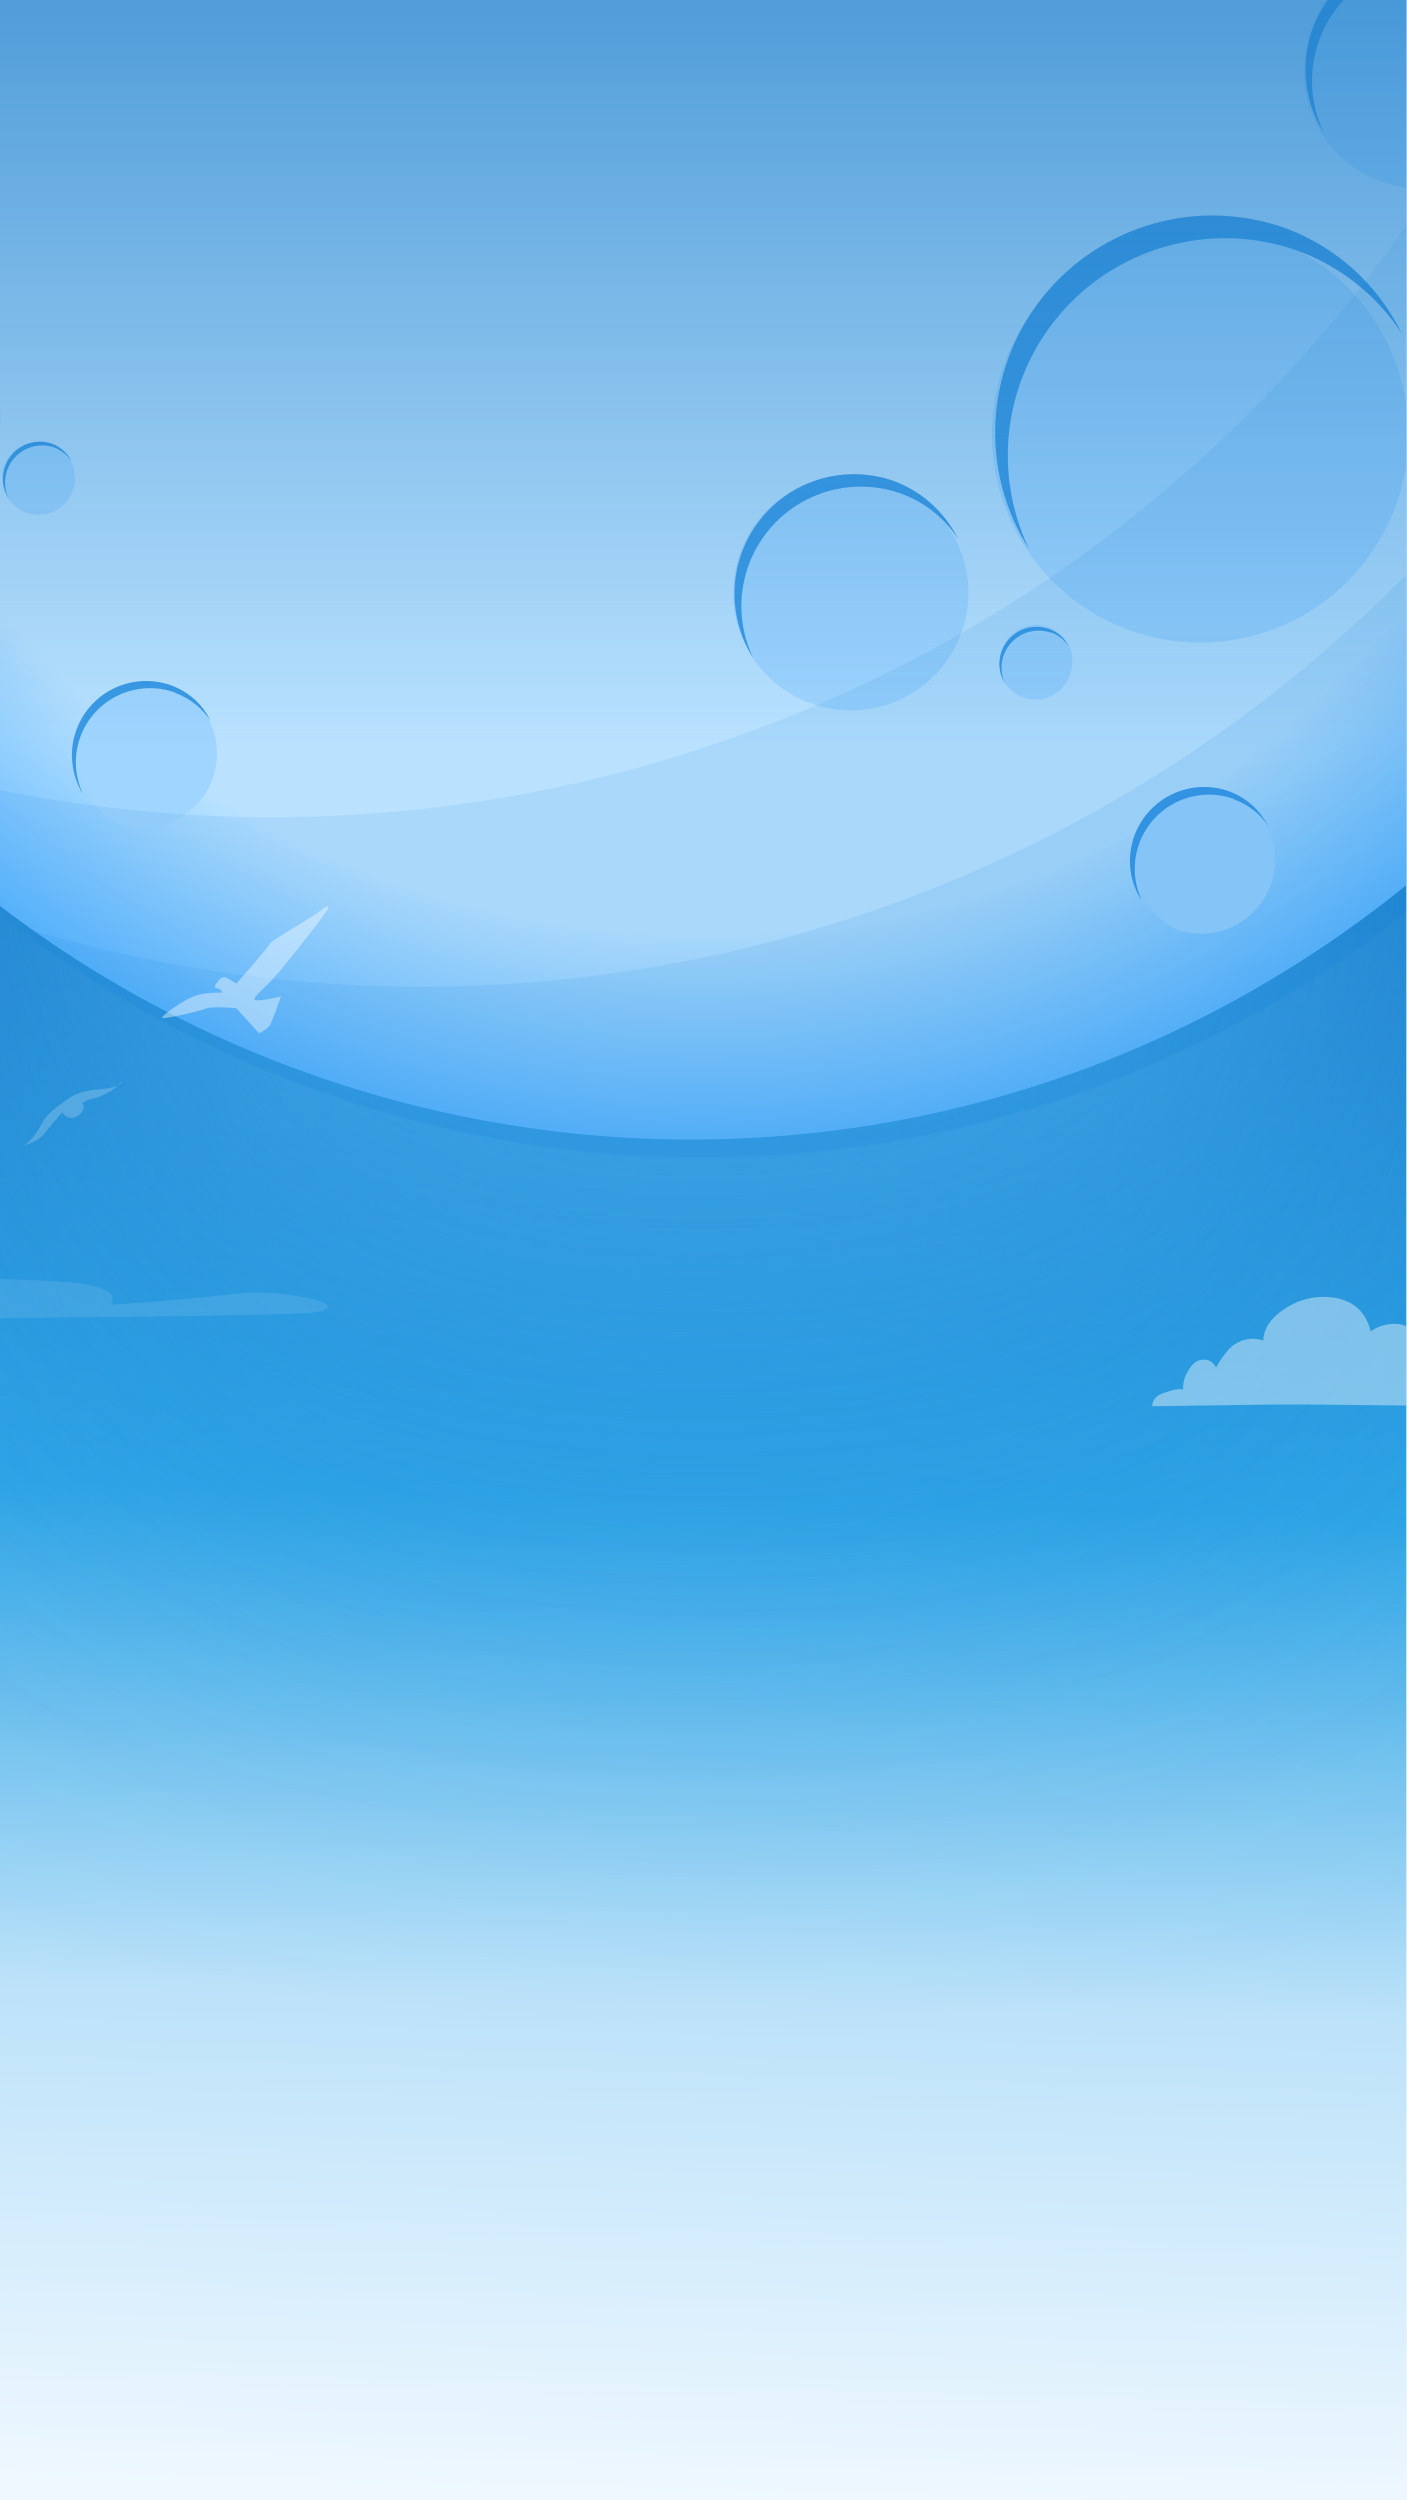
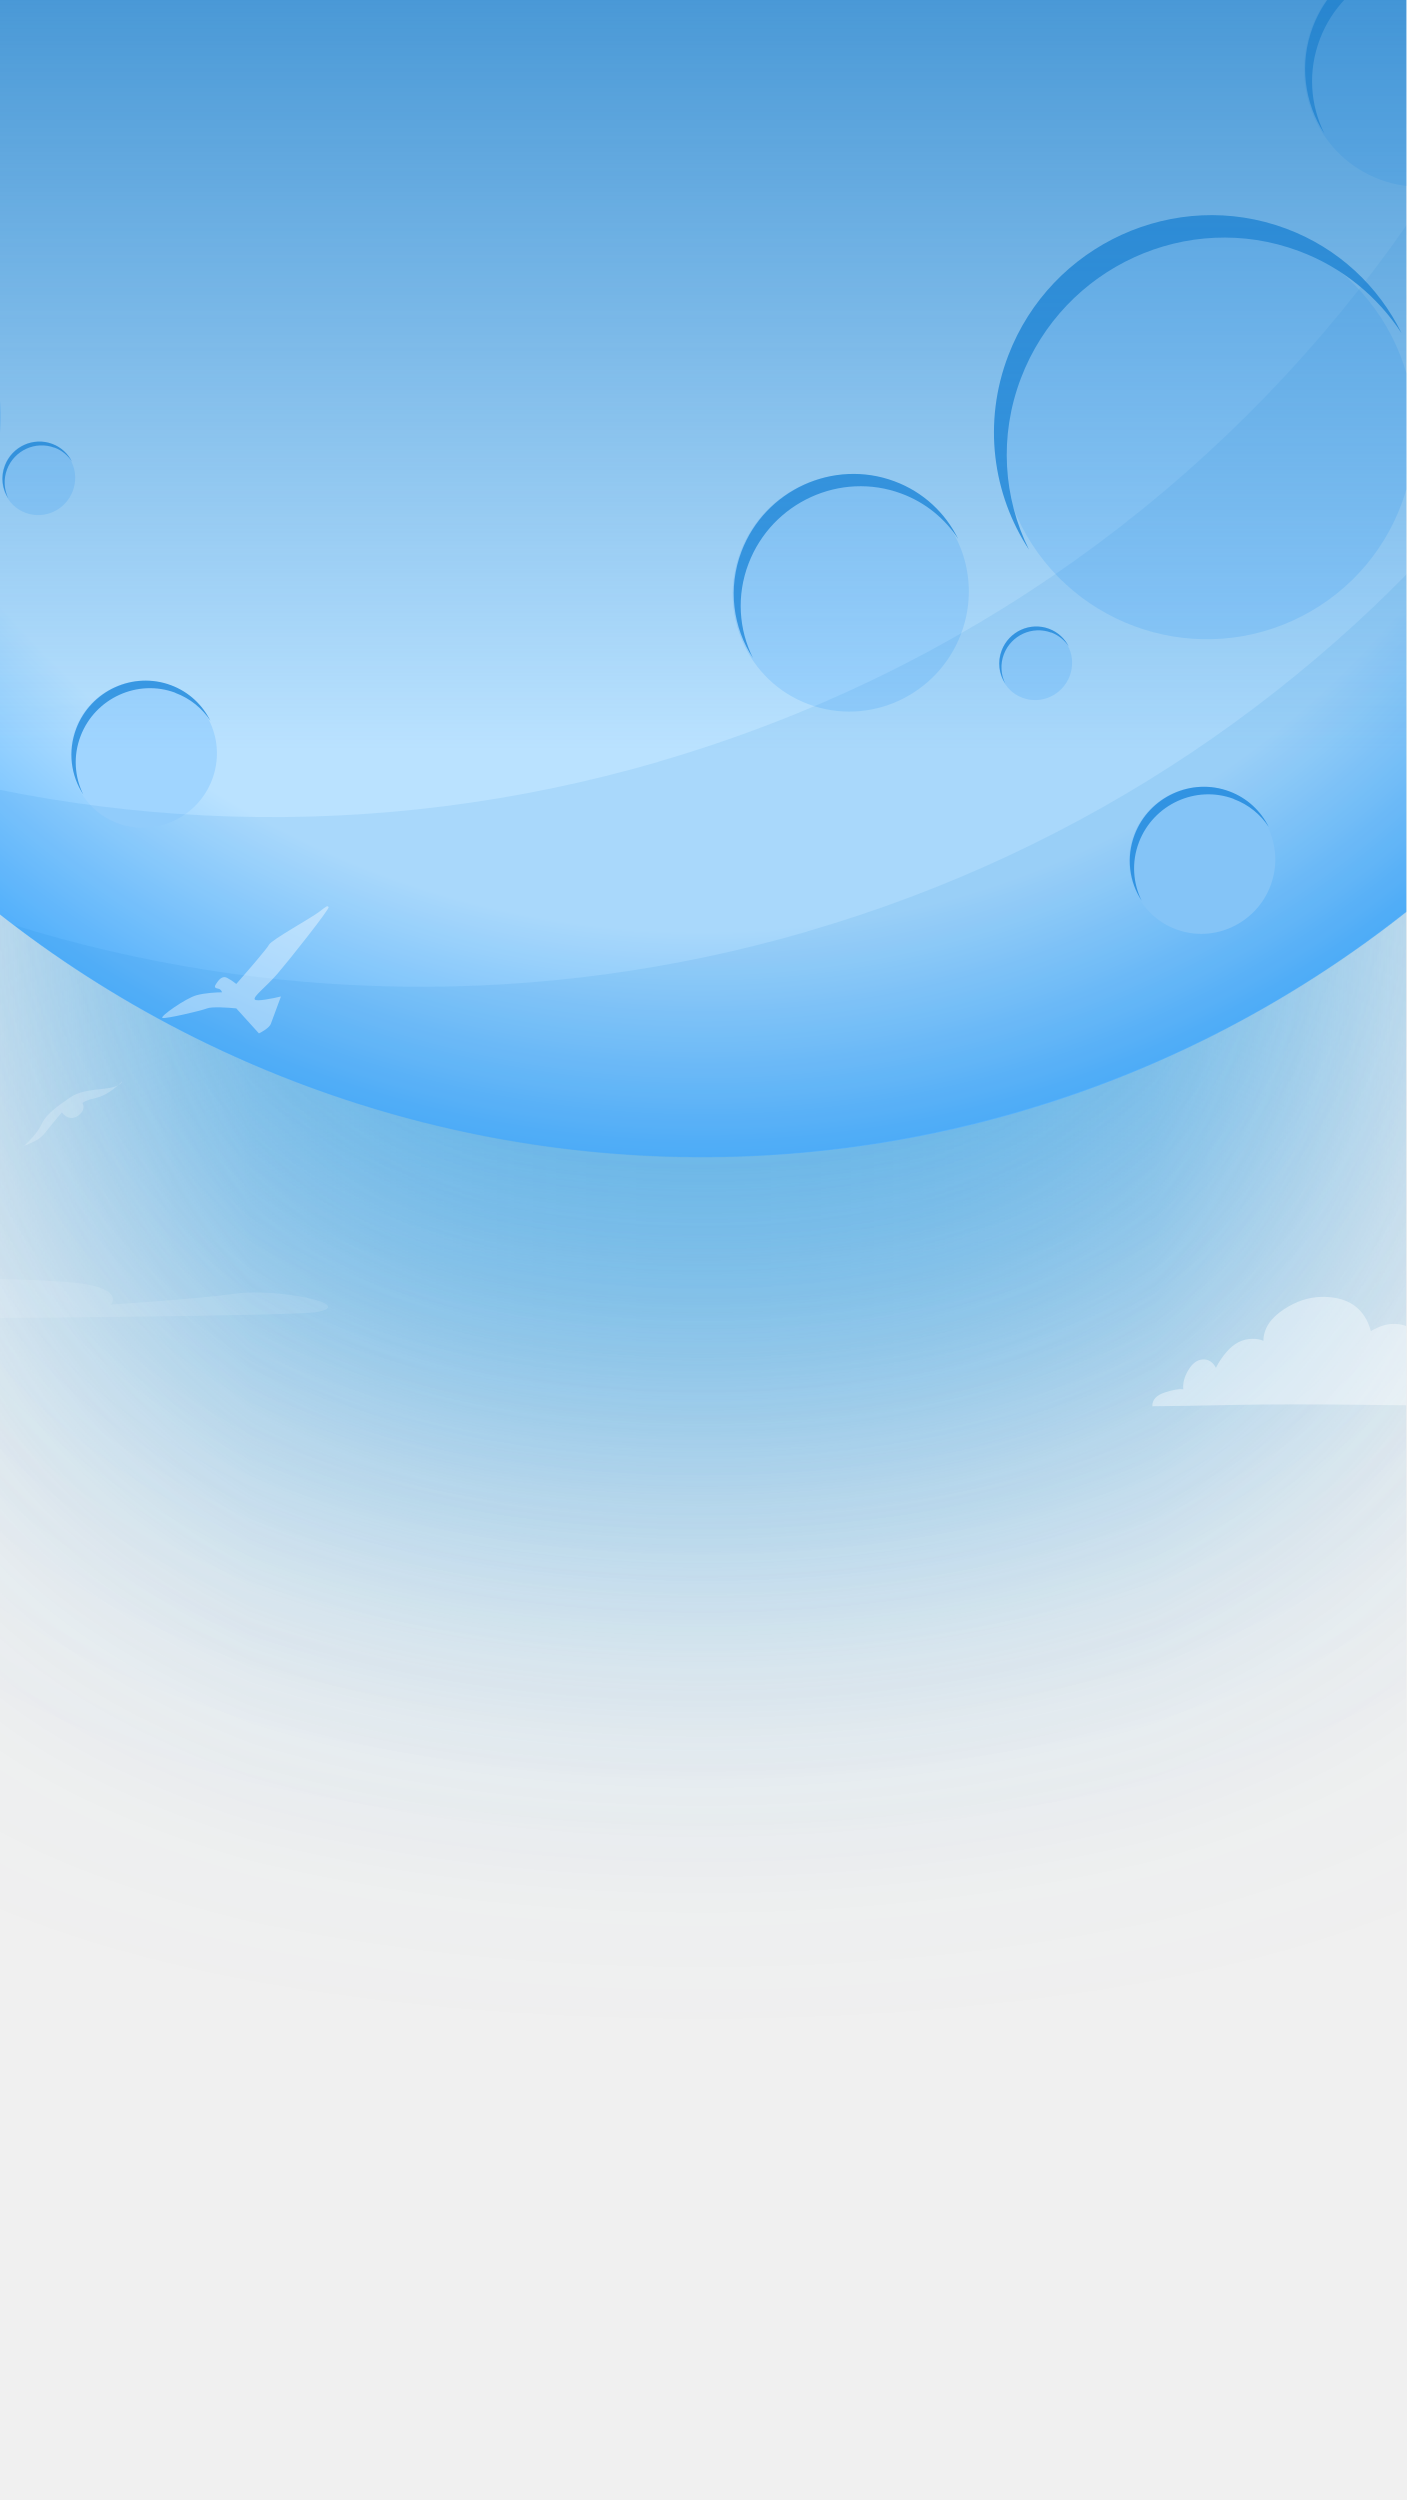
- <svg xmlns="http://www.w3.org/2000/svg" fill="none" viewBox="0 0 360 640">
-   <g clip-path="url(#a)">
-     <path fill="#fff" d="M0 0h360v640H0z" />
-     <path fill="url(#b)" d="M0 0h360v640H0z" />
-     <g filter="url(#c)" opacity=".8">
-       <path fill="#0284D8" d="M475.6-186a352.6 352.6 0 1 0-592 383.3 352.6 352.6 0 0 0 592-383.3Z" />
+ <svg xmlns="http://www.w3.org/2000/svg" width="360" height="640" viewBox="0 0 360 640" fill="none">
+   <g clip-path="url(#clip0_6159_68910)">
+     <g opacity="0.8" filter="url(#filter0_f_6159_68910)">
+       <path d="M475.62 -186.008C369.782 -349.48 151.463 -396.202 -12.009 -290.364C-175.481 -184.526 -222.202 33.793 -116.365 197.264C-10.527 360.736 207.792 407.458 371.264 301.62C534.736 195.783 581.457 -22.536 475.62 -186.008Z" fill="#0284D8" />
    </g>
-     <g filter="url(#d)" opacity=".4">
-       <path fill="#B0E0FF" d="M446.6-167.2a318 318 0 1 0-534 345.7 318 318 0 0 0 534-345.7Z" />
+     <g opacity="0.4" filter="url(#filter1_f_6159_68910)">
+       <path d="M446.61 -167.226C351.146 -314.676 154.224 -356.818 6.774 -261.354C-140.676 -165.889 -182.819 31.032 -87.354 178.482C8.111 325.933 205.032 368.075 352.482 272.611C499.932 177.146 542.075 -19.776 446.61 -167.226Z" fill="#B0E0FF" />
    </g>
-     <path fill="url(#e)" d="M423.5-152.3A290.6 290.6 0 1 0-64.3 163.5a290.6 290.6 0 0 0 487.8-315.8Z" />
-     <path fill="#A0D5FF" d="M333.3 157.7A53.3 53.3 0 1 1 284.5 63a53.3 53.3 0 0 1 48.8 94.7Z" />
-     <path fill="#3A99E4" d="M332.5 64.3a55.6 55.6 0 0 0-69 76.4 55.6 55.6 0 0 1 65.8-82.2 53.8 53.8 0 0 1 29.5 26.8 53.8 53.8 0 0 0-26.3-21Z" />
-     <path fill="#A0D5FF" d="M-1.9 118.3A32 32 0 1 1-62 95.8a32 32 0 1 1 60.1 22.5Z" />
-     <path fill="#A0D5FF" d="M273.8 173a9.3 9.3 0 1 0-17.4-6.5 9.3 9.3 0 1 0 17.4 6.6Z" />
-     <path fill="#3A99E4" d="M269.1 162a9.5 9.5 0 0 0-11.8 13 9.5 9.5 0 0 1 11.2-14c2.4.8 4.1 2.5 5.1 4.5a9.3 9.3 0 0 0-4.5-3.6Z" />
-     <path fill="#A0D5FF" d="M18.6 125.7a9.3 9.3 0 1 0-17.5-6.5 9.3 9.3 0 1 0 17.5 6.5Z" />
-     <path fill="#3A99E4" d="M14 114.6a9.5 9.5 0 0 0-11.8 13 9.5 9.5 0 0 1 11.2-14c2.3.9 4 2.6 5 4.6a9.3 9.3 0 0 0-4.5-3.6Z" />
-     <path fill="#A0D5FF" d="M54.3 199.6a18.7 18.7 0 0 0-10.8-24.2 19 19 0 0 0-13.4 35.3 19 19 0 0 0 24.2-11Z" />
-     <path fill="#3A99E4" d="M44.9 177.3a19 19 0 0 0-23.6 26.1 19 19 0 0 1 22.4-28c4.7 1.7 8.2 5 10.2 9.1-2.1-3.1-5.2-5.7-9-7.1Z" />
-     <path fill="#A0D5FF" d="M325.2 226.8a18.7 18.7 0 0 0-10.7-24.2 19 19 0 0 0-13.5 35.3 19 19 0 0 0 24.2-11.1Z" />
-     <path fill="#3A99E4" d="M315.8 204.5a19 19 0 0 0-23.5 26c-3.2-4.7-4-11-1.8-16.8a19 19 0 0 1 24.2-11.1c4.6 1.7 8 5 10.1 9.1-2-3.2-5.1-5.7-9-7.1Z" />
-     <path fill="#A0D5FF" d="M246 162.3a30.1 30.1 0 1 1-56.4-21.1 30.1 30.1 0 1 1 56.4 21.1Z" />
-     <path fill="#3A99E4" d="M230.8 126.4a30.6 30.6 0 0 0-38 42 30.6 30.6 0 0 1 36.2-45.2c7.4 2.8 13 8.2 16.3 14.8a29.5 29.5 0 0 0-14.5-11.6Z" />
-     <path fill="#A0D5FF" d="M392.3 28A30.1 30.1 0 1 1 335.9 7 30.1 30.1 0 1 1 392.3 28Z" />
-     <path fill="#3A99E4" d="M377-8a30.6 30.6 0 0 0-38 42.2A30.6 30.6 0 0 1 375.2-11c7.5 2.7 13.1 8 16.4 14.7A29.5 29.5 0 0 0 377-8Z" />
-     <path fill="#0D7CD8" d="M168.6 195a352.3 352.3 0 0 1-213.8-5 290.6 290.6 0 0 0 469-341.7c3 156.1-98.2 301-255.2 346.7Z" opacity=".1" />
-     <path fill="#0D7CD8" d="M206.7 238.5c-69 20-139.2 18.1-203-1.7A290.5 290.5 0 0 0 460.5-68.5a354.2 354.2 0 0 1-253.9 307Z" opacity=".1" />
-     <path fill="url(#f)" d="M0 0h360v192H0z" />
-     <path fill="#fff" d="M68.9 241.8c-.5 1-5.8 7.1-8.4 10l-2.3-1.4c-1.4-.8-2.3.6-2.9 1.5-.6 1-.1 1 .6 1.2.6.1.9.7 1 1-1.3 0-4.4 0-6.6.7-2.8.8-9.5 5.5-8.7 5.8.7.3 9.9-1.8 11.4-2.5 1.2-.4 5.5-.2 7.5 0l5.8 6.4c.8-.4 2.7-1.4 3-2.4.4-1 2-5 2.6-7-2 .5-6.3 1.4-6.7.8-.4-.8 3-3.2 5.8-6.6 3-3.4 13.4-16.6 13.1-17-.3-.5-.4-.4-2.4 1.1-2 1.6-12.2 7.2-12.8 8.4Z" opacity=".4" />
-     <path fill="#fff" d="M10.7 287.7c1.2-2.8 5-5.1 7.2-6.7 2.1-1.5 4.8-1.9 9-2.3 1.6-.2 2.6-.5 3.3-.9l1-1c0 .3-.2.7-1 1a13.7 13.7 0 0 1-5.5 3.2c-2.7.6-3.5 1.2-3.6 1.4.4.6.7 2-1.2 3.3-1.9 1.2-3.5-.1-4-1l-4.3 5.2c-1.6 2.2-4 2.7-5.4 3.5a20 20 0 0 0 4.5-5.7Z" opacity=".2" />
-     <path fill="#fff" d="M-210 337.5c-3.3 1 280.7.4 291.1-1.6 10.5-2-10.3-6.2-20.8-4.7a588 588 0 0 1-31.9 2.8s4.2-4.7-11.7-5.8c-15.8-1.2-33.3-.8-33.3-.8s-.7-4.6-10.7-6.2c-10-1.6-17.9.7-17.9.7s-2-10.5-22.3-9.9a54 54 0 0 0-32.7 11.7s-6.3-.2-12.9 1.4c-6.5 1.7-9 4.8-9 4.8s-2.8-8-15.1-7.1c-12.4.8-17 9.1-17 9.1s-38 .1-55.8 5.6Z" opacity=".1" />
-     <path fill="#fff" d="M402.4 358.4c0 .5.4.9 1 1l.6-.2h5.6c.7 0 1-.4 1-1 0-1.4-1.3-2-4-1.6-1 .2-2 .4-2.9.8-.8.4-1.3.7-1.3 1m-23.8-14.9c0-1.8-.3-3.3-.9-4.6-1.1-2.4-3.3-3.6-6.5-3.6-2.3 0-4.5.9-6.6 2.4a9.2 9.2 0 0 0-2.8 3 7.2 7.2 0 0 0-5.2-1.8 11.2 11.2 0 0 0-5.7 1.9 13 13 0 0 0-1.7-4c-2.2-3.3-5.9-4.9-11-4.8a18 18 0 0 0-9.4 3.1c-3.5 2.3-5.3 5-5.4 8.1-.8-.3-1.7-.5-2.9-.5a8.6 8.6 0 0 0-6.5 3.4c-1.1 1.3-2 2.7-2.7 4-.8-1.5-2-2.2-3.4-2-1.5 0-2.7 1-3.7 2.8a7.8 7.8 0 0 0-1.3 4.8c-1-.2-2.5 0-4.7.8-2.2.7-3.3 1.9-3.2 3.5l21.1-.3c8.8-.2 19.7-.2 32.6 0a1158 1158 0 0 0 50.6-.3c1-1.7.5-2.8-1.2-3.4-1.8-.7-3-.9-3.5-.6l-.8.4h-.2v-.1a8 8 0 0 0-.6-2.6c-.5-1.4-1.7-2-3.4-2-1 0-2 .3-2.7.8a9.3 9.3 0 0 0-1-3c-1.1-2.3-3.3-3.4-6.3-3.4h-1.1l.1-2m38.2 15.5.2-.6c0-.6-.6-1-1.7-1-1.1-.2-1.7.2-1.7 1 0 .2 0 .4.2.5.2.3.7.5 1.5.5s1.3-.1 1.5-.4Z" opacity=".4" />
+     <path d="M423.545 -152.292C336.328 -287.003 156.419 -325.505 21.708 -238.288C-113.003 -151.071 -151.504 28.837 -64.287 163.548C22.93 298.259 202.838 336.761 337.549 249.544C472.26 162.327 510.762 -17.581 423.545 -152.292Z" fill="url(#paint0_radial_6159_68910)" />
+     <path d="M333.342 157.712C307.21 171.199 275.073 160.928 261.563 134.772C248.053 108.616 258.286 76.48 284.419 62.993C310.552 49.507 342.688 59.777 356.198 85.933C369.708 112.089 359.475 144.225 333.342 157.712Z" fill="#A0D5FF" />
+     <path d="M332.472 64.253C304.096 53.695 272.275 68.271 261.383 96.757C255.658 111.73 256.895 127.513 263.41 140.697C254.136 126.524 251.533 108.229 258.115 91.014C269.019 62.496 300.861 47.965 329.204 58.511C342.681 63.526 352.918 73.345 358.798 85.29C352.69 75.969 343.719 68.438 332.472 64.253Z" fill="#3A99E4" />
+     <path d="M-1.889 118.305C-8.267 135.067 -26.891 143.62 -43.486 137.409C-60.081 131.198 -68.363 112.574 -61.985 95.811C-55.606 79.049 -36.983 70.496 -20.387 76.707C-3.792 82.918 4.49 101.542 -1.889 118.305Z" fill="#A0D5FF" />
+     <path d="M-18.122 80.007C-34.767 73.814 -53.422 82.344 -59.818 99.071C-63.171 107.841 -62.44 117.129 -58.636 124.851C-64.068 116.56 -65.598 105.788 -61.748 95.719C-55.352 78.991 -36.697 70.462 -20.052 76.655C-12.134 79.601 -6.139 85.356 -2.686 92.355C-6.285 86.897 -11.529 82.46 -18.122 80.007Z" fill="#3A99E4" />
+     <path d="M273.837 173.076C275.696 168.191 273.294 162.79 268.458 160.98C263.622 159.17 258.221 161.651 256.362 166.535C254.504 171.42 256.905 176.821 261.741 178.631C266.578 180.441 271.978 177.961 273.837 173.076Z" fill="#A0D5FF" />
+     <path d="M269.112 161.952C264.264 160.148 258.851 162.623 256.988 167.495C256.02 170.029 256.237 172.744 257.341 174.973C255.752 172.563 255.324 169.436 256.441 166.513C258.304 161.64 263.717 159.165 268.565 160.969C270.86 161.823 272.613 163.514 273.618 165.52C272.561 163.94 271.064 162.641 269.125 161.919L269.112 161.952Z" fill="#3A99E4" />
+     <path d="M18.624 125.723C20.483 120.838 18.081 115.438 13.245 113.628C8.409 111.817 3.008 114.298 1.15 119.182C-0.709 124.067 1.693 129.468 6.529 131.278C11.365 133.088 16.765 130.608 18.624 125.723Z" fill="#A0D5FF" />
+     <path d="M13.929 114.613C9.081 112.809 3.668 115.284 1.805 120.156C0.836 122.69 1.053 125.405 2.158 127.634C0.569 125.224 0.14 122.097 1.258 119.173C3.12 114.301 8.534 111.826 13.382 113.63C15.676 114.484 17.429 116.175 18.434 118.181C17.377 116.601 15.88 115.302 13.941 114.58L13.929 114.613Z" fill="#3A99E4" />
+     <path d="M54.287 199.611C57.992 189.874 53.169 179.028 43.529 175.42C33.889 171.812 23.043 176.793 19.338 186.53C15.633 196.267 20.456 207.113 30.096 210.721C39.736 214.329 50.582 209.348 54.287 199.611Z" fill="#A0D5FF" />
+     <path d="M44.88 177.344C35.216 173.749 24.345 178.719 20.632 188.431C18.682 193.531 19.096 198.916 21.325 203.419C18.147 198.6 17.29 192.345 19.525 186.498C23.238 176.786 34.109 171.816 43.773 175.411C48.362 177.119 51.848 180.457 53.865 184.547C51.796 181.365 48.713 178.808 44.899 177.389L44.88 177.344Z" fill="#3A99E4" />
+     <path d="M325.23 226.784C328.936 217.047 324.112 206.202 314.472 202.594C304.833 198.986 293.987 203.967 290.282 213.704C286.576 223.441 291.4 234.286 301.04 237.894C310.68 241.503 321.525 236.521 325.23 226.784Z" fill="#A0D5FF" />
+     <path d="M315.823 204.518C306.16 200.922 295.288 205.893 291.575 215.605C289.625 220.704 290.04 226.09 292.268 230.592C289.09 225.774 288.233 219.518 290.468 213.672C294.182 203.96 305.053 198.989 314.716 202.585C319.305 204.293 322.791 207.631 324.809 211.72C322.74 208.539 319.656 205.982 315.843 204.563L315.823 204.518Z" fill="#3A99E4" />
+     <path d="M246.004 162.334C240.015 178.071 222.531 186.101 206.95 180.27C191.37 174.438 183.594 156.954 189.583 141.217C195.571 125.479 213.056 117.449 228.636 123.281C244.216 129.112 251.992 146.597 246.004 162.334Z" fill="#A0D5FF" />
+     <path d="M230.78 126.364C215.17 120.556 197.633 128.574 191.634 144.262C188.48 152.512 189.151 161.184 192.756 168.461C187.652 160.663 186.222 150.596 189.848 141.112C195.847 125.424 213.384 117.405 228.995 123.214C236.428 125.979 242.045 131.371 245.286 137.957C241.936 132.815 236.986 128.673 230.78 126.364Z" fill="#3A99E4" />
+     <path d="M392.291 28.009C386.302 43.746 368.818 51.776 353.237 45.945C337.657 40.113 329.882 22.628 335.87 6.891C341.858 -8.846 359.343 -16.876 374.923 -11.044C390.504 -5.213 398.279 12.272 392.291 28.009Z" fill="#A0D5FF" />
+     <path d="M377.054 -7.931C361.443 -13.739 343.906 -5.721 337.908 9.967C334.753 18.217 335.425 26.889 339.029 34.166C333.926 26.368 332.496 16.301 336.122 6.817C342.12 -8.871 359.658 -16.889 375.268 -11.081C382.701 -8.315 388.319 -2.923 391.56 3.662C388.21 -1.48 383.259 -5.622 377.054 -7.931Z" fill="#3A99E4" />
+     <path opacity="0.1" d="M168.575 195.02C95.705 216.21 21.507 212.883 -45.176 189.929C26.373 277.014 145.463 318.017 260.544 284.56C414.662 239.773 503.276 78.527 458.457 -75.581C450.435 -103.193 438.608 -128.659 423.843 -151.67C426.857 4.403 325.632 149.33 168.565 194.988L168.575 195.02Z" fill="#0D7CD8" />
+     <path opacity="0.1" d="M206.702 238.462C137.689 258.512 67.504 256.606 3.631 236.838C74.397 290.647 168.833 311.422 260.741 284.674C412.517 240.544 500.677 83.484 460.509 -68.476C447.298 71.923 350.326 196.672 206.693 238.43L206.702 238.462Z" fill="#0D7CD8" />
+     <rect width="360" height="192" fill="url(#paint1_linear_6159_68910)" />
+     <path opacity="0.4" d="M68.875 241.832C68.387 242.808 63.081 248.947 60.489 251.895C60.184 251.641 59.3 250.98 58.202 250.37C56.83 249.608 55.915 250.98 55.305 251.895C54.696 252.81 55.153 252.962 55.915 253.115C56.525 253.237 56.779 253.775 56.83 254.03C55.559 254.03 52.469 254.182 50.274 254.792C47.53 255.554 40.821 260.281 41.583 260.586C42.346 260.89 51.494 258.756 53.018 258.146C54.238 257.658 58.507 257.943 60.489 258.146L66.283 264.55C67.147 264.143 68.966 263.086 69.332 262.11C69.698 261.134 71.213 257.028 71.924 255.097C69.84 255.605 65.582 256.469 65.216 255.859C64.758 255.097 68.112 252.657 71.009 249.303C73.906 245.949 84.426 232.684 84.121 232.227C83.817 231.769 83.664 231.922 81.682 233.447C79.7 234.971 69.485 240.613 68.875 241.832Z" fill="white" />
+     <path opacity="0.2" d="M10.679 287.726C11.927 284.919 15.67 282.579 17.853 281.02C20.037 279.46 22.688 279.148 26.899 278.68C28.494 278.503 29.546 278.179 30.217 277.837C30.653 277.447 31.011 277.089 31.266 276.809C31.239 277.055 30.963 277.457 30.217 277.837C28.873 279.04 26.788 280.549 24.716 281.02C21.971 281.644 21.18 282.215 21.128 282.423C21.492 282.995 21.752 284.451 19.881 285.699C18.009 286.946 16.398 285.595 15.826 284.763C14.734 286.062 12.363 288.911 11.615 289.91C9.977 292.093 7.662 292.628 6.153 293.363C7.356 292.294 9.723 289.877 10.679 287.726Z" fill="white" />
+     <path opacity="0.1" d="M-209.971 337.525C-213.316 338.56 70.681 337.855 81.14 335.879C91.6 333.903 70.776 329.715 60.316 331.174C49.858 332.632 28.421 333.95 28.421 333.95C28.421 333.95 32.567 329.292 16.737 328.163C0.907 327.034 -16.619 327.363 -16.619 327.363C-16.619 327.363 -17.326 322.8 -27.314 321.2C-37.302 319.6 -45.169 321.859 -45.169 321.859C-45.169 321.859 -47.195 311.414 -67.548 312.026C-87.901 312.637 -100.15 323.741 -100.15 323.741C-100.15 323.741 -106.511 323.458 -113.059 325.105C-119.608 326.752 -122.058 329.857 -122.058 329.857C-122.058 329.857 -124.885 321.953 -137.228 322.753C-149.572 323.552 -154.236 331.927 -154.236 331.927C-154.236 331.927 -192.162 332.021 -209.971 337.525Z" fill="white" />
+     <path opacity="0.4" d="M402.432 358.389C402.432 358.935 402.765 359.265 403.43 359.378L403.997 359.238H409.582C410.324 359.108 410.695 358.757 410.695 358.195C410.695 356.763 409.315 356.244 406.561 356.638C405.514 356.79 404.565 357.044 403.708 357.4C402.852 357.757 402.427 358.087 402.427 358.389M378.625 343.532C378.625 341.705 378.33 340.17 377.741 338.927C376.563 336.457 374.371 335.252 371.153 335.311C368.873 335.371 366.686 336.16 364.597 337.684C363.359 338.57 362.437 339.559 361.832 340.651C360.539 339.446 358.783 338.873 356.558 338.927C354.998 338.943 353.269 339.473 351.371 340.511C351.218 340.603 351.076 340.7 350.945 340.792C350.602 339.419 350.034 338.106 349.233 336.863C347.007 333.528 343.342 331.912 338.226 332.004C335.014 332.079 331.867 333.117 328.791 335.111C325.256 337.408 323.467 340.122 323.429 343.245C322.649 342.889 321.678 342.721 320.522 342.737C318.03 342.791 315.853 343.916 313.994 346.099C312.87 347.396 311.97 348.753 311.283 350.169C310.465 348.645 309.336 347.926 307.89 348.023C306.445 348.099 305.202 349.039 304.154 350.85C303.167 352.525 302.758 354.136 302.927 355.682C301.956 355.492 300.38 355.757 298.193 356.471C296.006 357.184 294.942 358.362 295.002 360C300.249 359.962 307.28 359.849 316.099 359.66C324.896 359.492 335.772 359.481 348.714 359.632C361.641 359.8 371.856 359.832 379.361 359.719C386.866 359.605 393.509 359.503 399.29 359.405C400.24 357.73 399.841 356.579 398.091 355.957C396.34 355.32 395.184 355.13 394.611 355.395C394.076 355.638 393.804 355.763 393.782 355.763C393.705 355.763 393.651 355.752 393.613 355.736V355.676C393.536 354.698 393.346 353.849 393.04 353.136C392.467 351.725 391.338 351.039 389.648 351.071C388.524 351.088 387.624 351.38 386.937 351.947C386.768 350.763 386.441 349.726 385.966 348.839C384.75 346.58 382.623 345.478 379.579 345.537C379.198 345.515 378.827 345.537 378.467 345.591C378.559 345.007 378.608 344.321 378.608 343.527M416.798 359.011C416.929 358.881 417 358.67 417 358.389C417 357.768 416.438 357.411 415.32 357.314C414.197 357.222 413.64 357.579 413.64 358.389C413.64 358.616 413.689 358.795 413.782 358.924C414.028 359.227 414.54 359.378 415.32 359.378C416.1 359.378 416.558 359.254 416.804 359.011H416.798Z" fill="white" />
  </g>
  <defs>
-     <linearGradient id="b" x1="183.1" x2="166.3" y1="0" y2="639.6" gradientUnits="userSpaceOnUse">
-       <stop stop-color="#0045A2" />
-       <stop offset=".6" stop-color="#2FA5E6" />
-       <stop offset=".8" stop-color="#BCE2F9" />
-       <stop offset="1" stop-color="#EFF8FF" />
-     </linearGradient>
-     <linearGradient id="f" x1="180" x2="180" y1="0" y2="192" gradientUnits="userSpaceOnUse">
-       <stop stop-color="#227FC8" stop-opacity=".7" />
+     <filter id="filter0_f_6159_68910" x="-426.627" y="-600.626" width="1212.51" height="1212.51" filterUnits="userSpaceOnUse" color-interpolation-filters="sRGB">
+       <feFlood flood-opacity="0" result="BackgroundImageFix" />
+       <feBlend mode="normal" in="SourceGraphic" in2="BackgroundImageFix" result="shape" />
+       <feGaussianBlur stdDeviation="126.8" result="effect1_foregroundBlur_6159_68910" />
+     </filter>
+     <filter id="filter1_f_6159_68910" x="-392.063" y="-566.063" width="1143.38" height="1143.38" filterUnits="userSpaceOnUse" color-interpolation-filters="sRGB">
+       <feFlood flood-opacity="0" result="BackgroundImageFix" />
+       <feBlend mode="normal" in="SourceGraphic" in2="BackgroundImageFix" result="shape" />
+       <feGaussianBlur stdDeviation="126.8" result="effect1_foregroundBlur_6159_68910" />
+     </filter>
+     <radialGradient id="paint0_radial_6159_68910" cx="0" cy="0" r="1" gradientUnits="userSpaceOnUse" gradientTransform="translate(179.629 5.62817) rotate(-32.9205) scale(290.575)">
+       <stop offset="0.798" stop-color="#BAE2FF" />
+       <stop offset="1" stop-color="#59B5FF" />
+     </radialGradient>
+     <linearGradient id="paint1_linear_6159_68910" x1="180" y1="0" x2="180" y2="192" gradientUnits="userSpaceOnUse">
+       <stop stop-color="#227FC8" stop-opacity="0.74" />
      <stop offset="1" stop-color="#227FC8" stop-opacity="0" />
    </linearGradient>
-     <filter id="c" width="1212.5" height="1212.5" x="-426.6" y="-600.6" color-interpolation-filters="sRGB" filterUnits="userSpaceOnUse">
-       <feFlood flood-opacity="0" result="BackgroundImageFix" />
-       <feBlend in="SourceGraphic" in2="BackgroundImageFix" result="shape" />
-       <feGaussianBlur result="effect1_foregroundBlur_6159_68910" stdDeviation="126.8" />
-     </filter>
-     <filter id="d" width="1143.4" height="1143.4" x="-392.1" y="-566.1" color-interpolation-filters="sRGB" filterUnits="userSpaceOnUse">
-       <feFlood flood-opacity="0" result="BackgroundImageFix" />
-       <feBlend in="SourceGraphic" in2="BackgroundImageFix" result="shape" />
-       <feGaussianBlur result="effect1_foregroundBlur_6159_68910" stdDeviation="126.8" />
-     </filter>
-     <radialGradient id="e" cx="0" cy="0" r="1" gradientTransform="rotate(-32.9 99.3 -301.2) scale(290.575)" gradientUnits="userSpaceOnUse">
-       <stop offset=".8" stop-color="#BAE2FF" />
-       <stop offset="1" stop-color="#59B5FF" />
-     </radialGradient>
-     <clipPath id="a">
-       <path fill="#fff" d="M0 0h360v640H0z" />
+     <clipPath id="clip0_6159_68910">
+       <rect width="360" height="640" fill="white" />
    </clipPath>
  </defs>
</svg>
